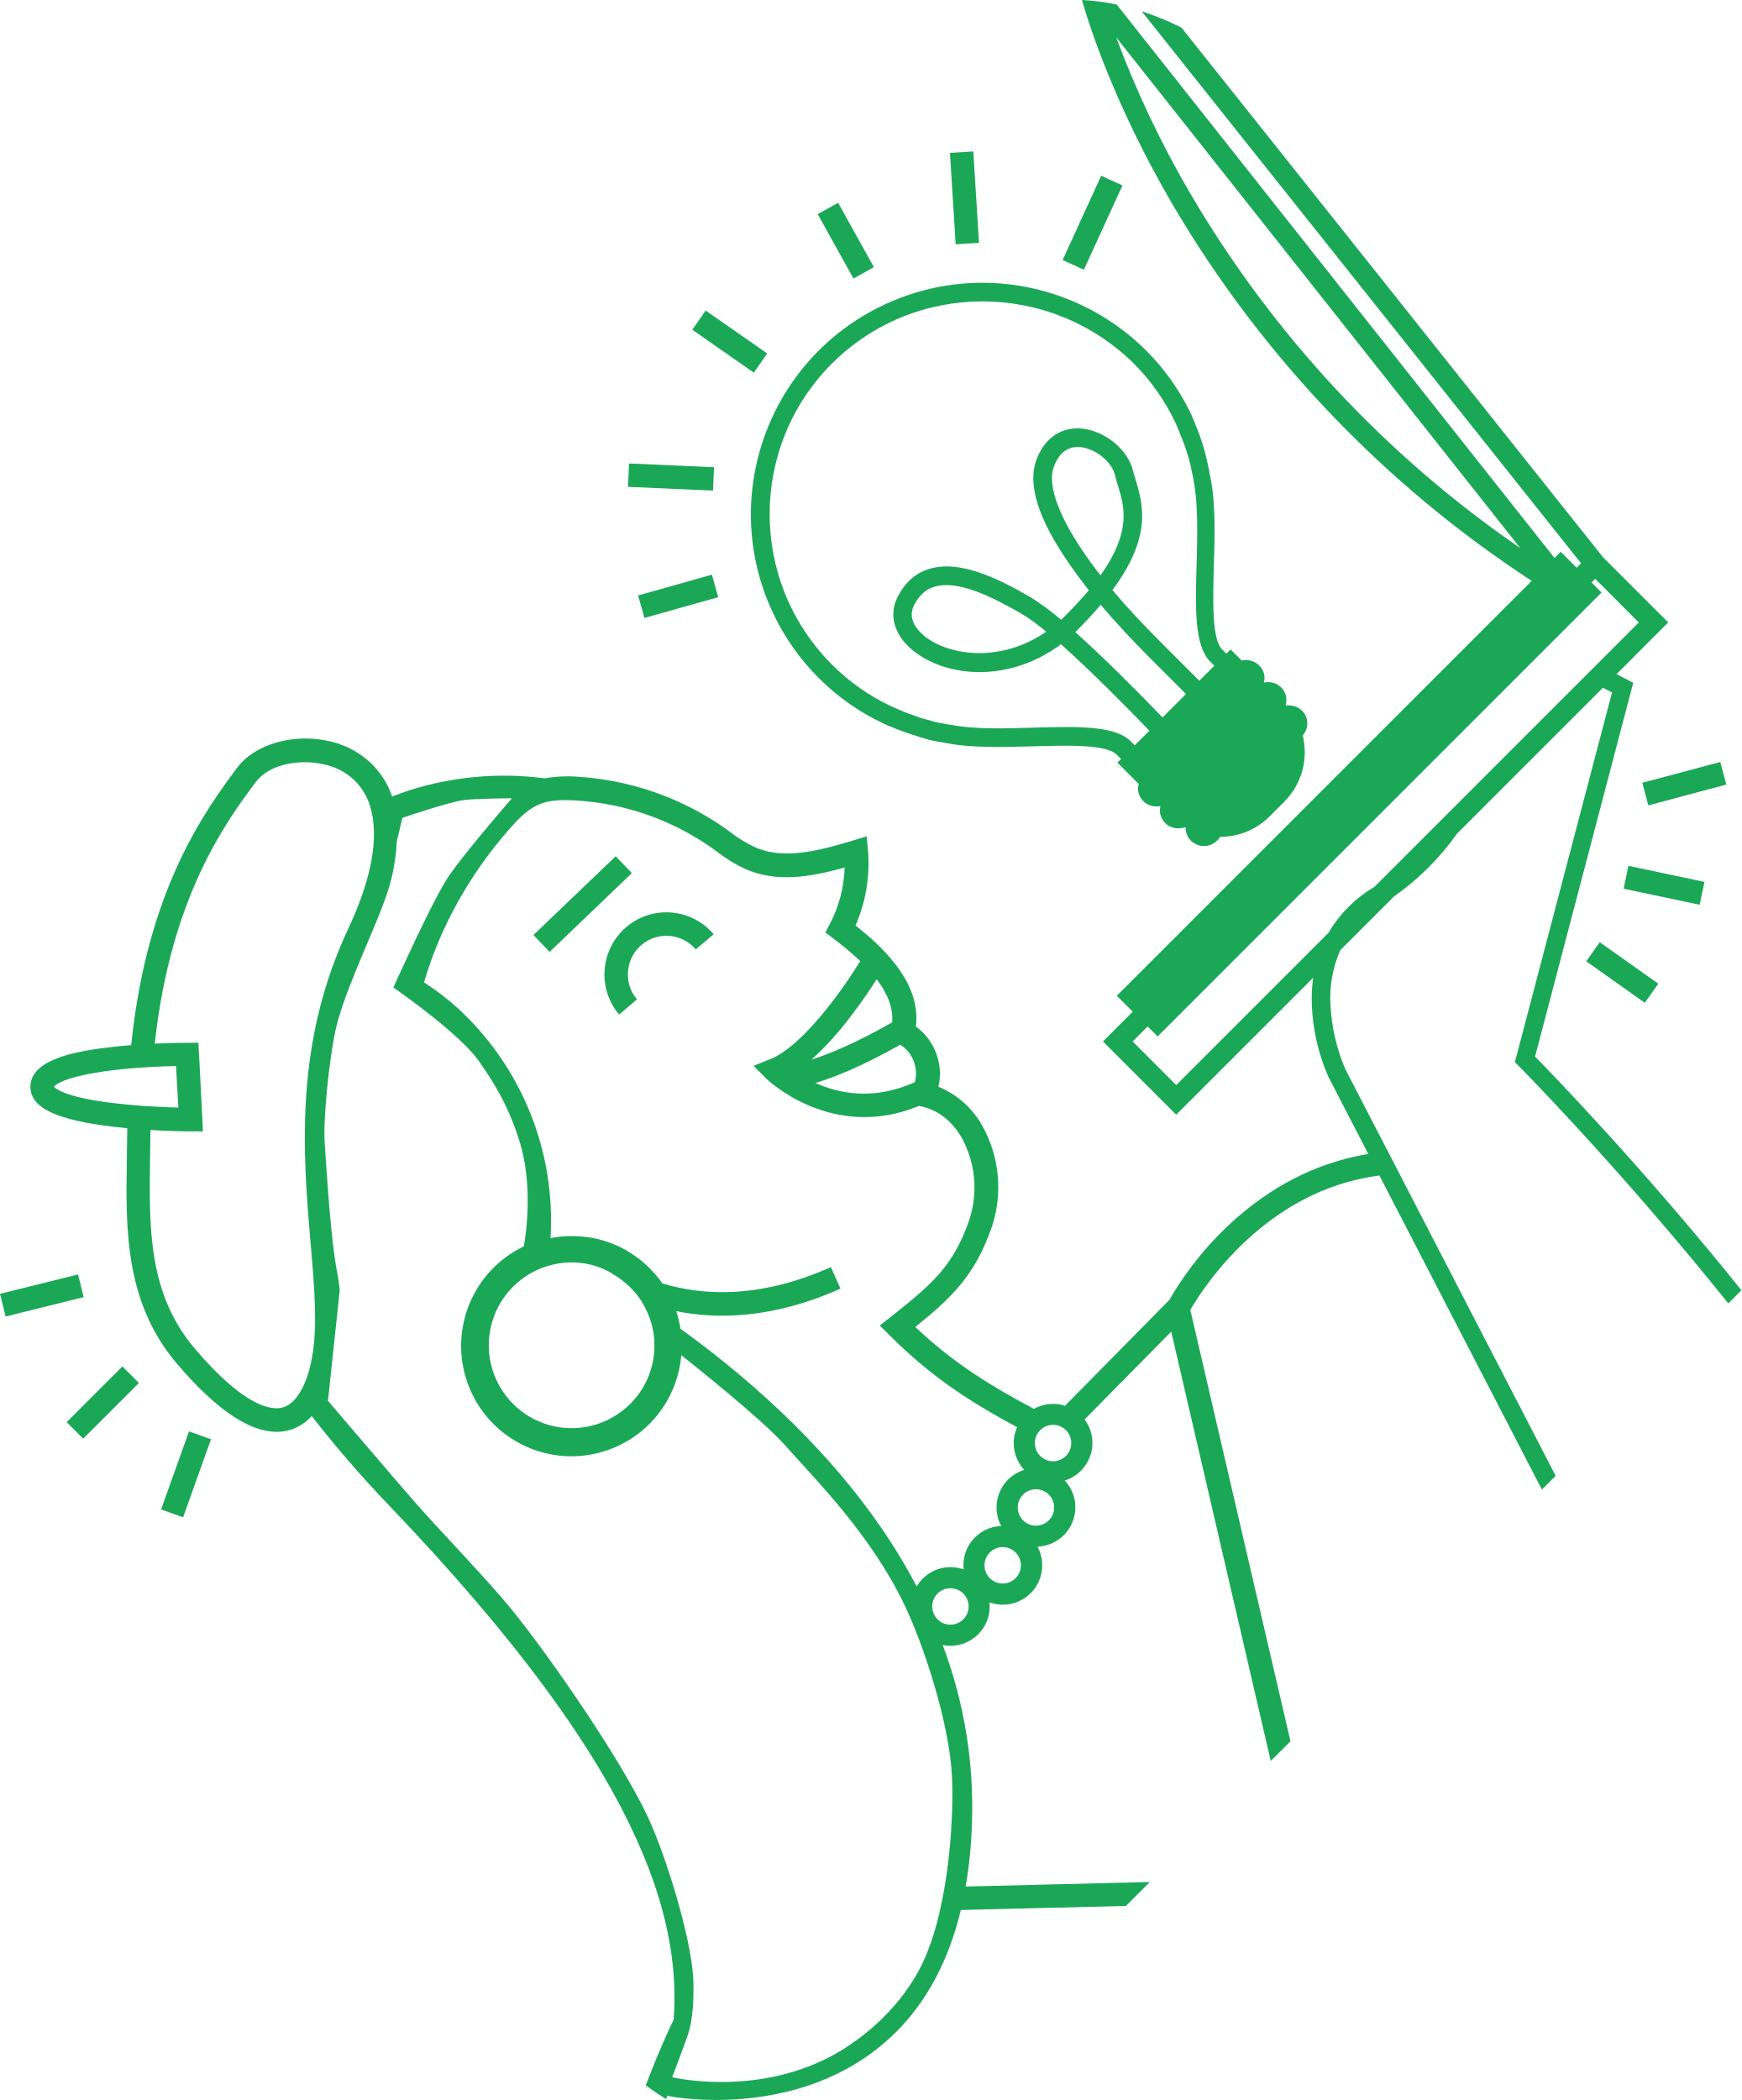
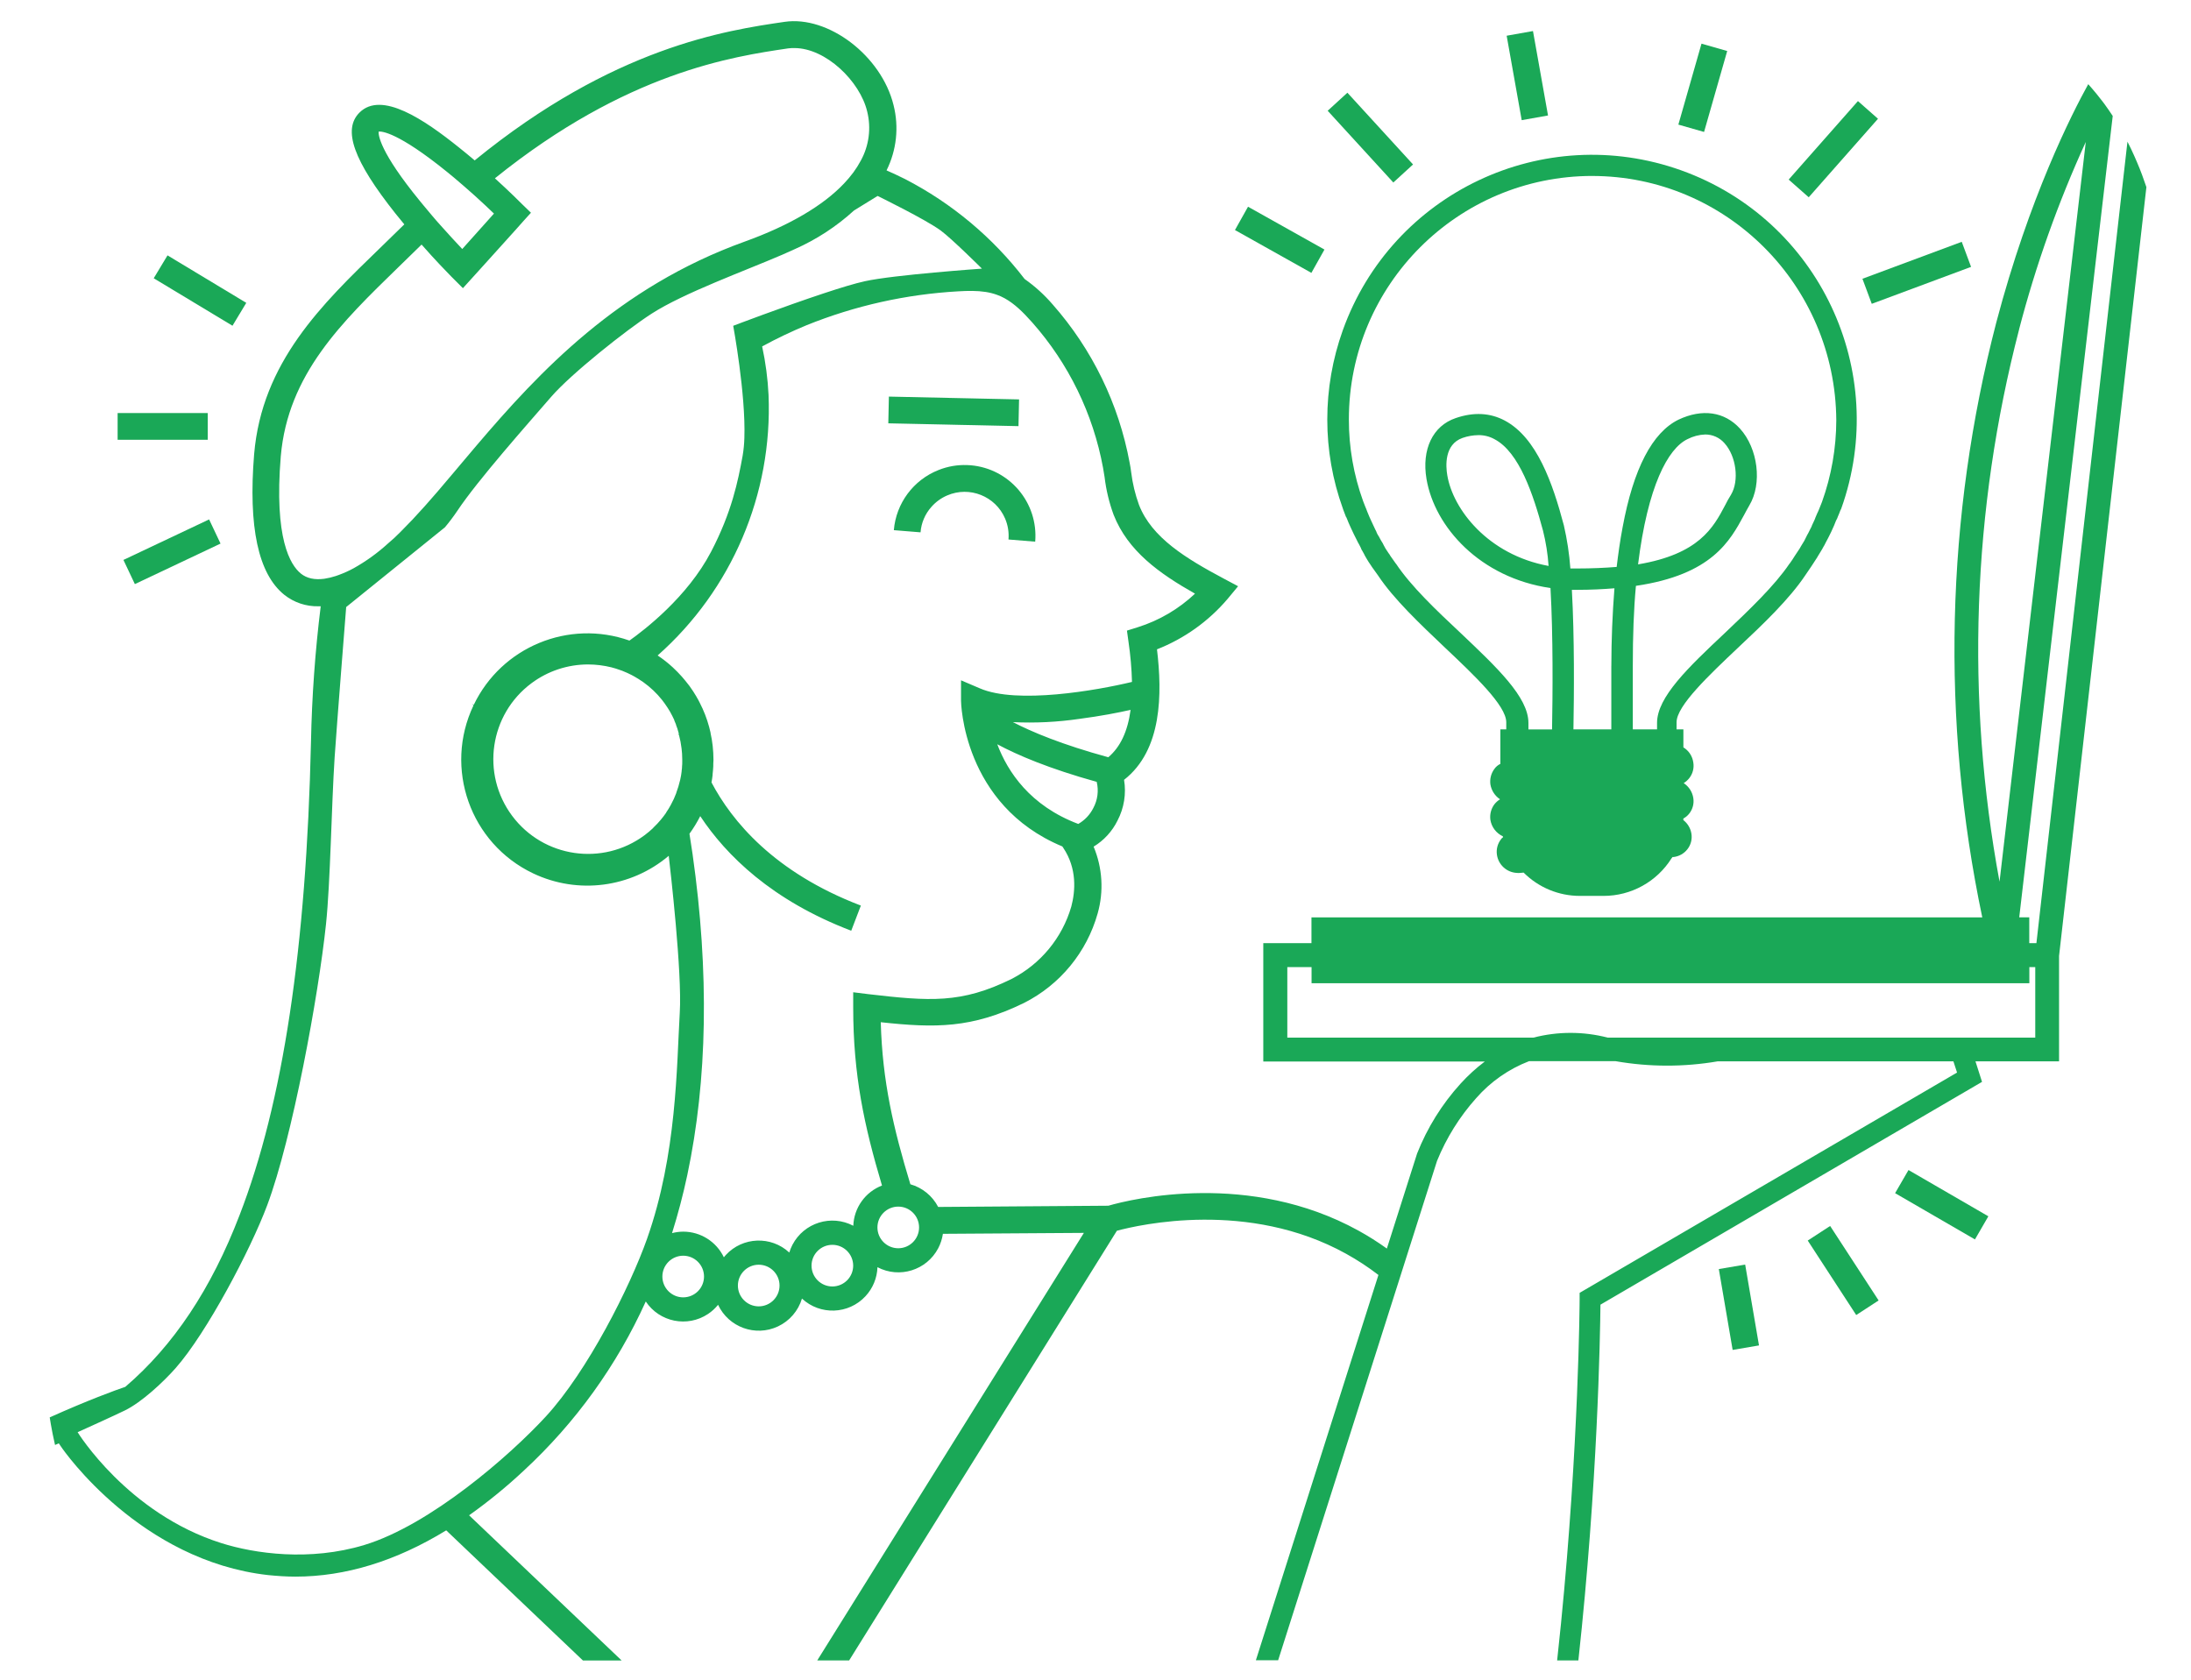
- <svg xmlns="http://www.w3.org/2000/svg" id="Ebene_2" viewBox="0 0 681.64 821.87">
-   <defs>
-     <style>.cls-1{fill:#1aa857;stroke-width:0px;}</style>
+ <svg xmlns="http://www.w3.org/2000/svg" id="Ebene_2" version="1.1" viewBox="-25 150 750 575">
+   <defs id="defs4">
+     <style id="style2">.cls-1{fill:#1aa857;stroke-width:0}</style>
  </defs>
  <g id="Ebene_1-2">
-     <path class="cls-1" d="m454.22,7.11c-.75-.3-1.5-.6-2.28-.9-1.63-.63-3.32-1.23-5.06-1.78l53.64,67.4,118.32,148.63-1.73,1.73-6.24-6.24-2.43,2.43-70.52-89.14-79.72-100.78-21.11-26.69c-1.61-.33-3.23-.64-4.87-.89l-1.15-.16c-1.1-.15-2.2-.29-3.31-.39-.77-.08-1.56-.14-2.34-.2l-1.95-.13c3.21,11.15,13.09,41.58,35.4,79.9,34.86,59.35,82.99,109.81,140.63,147.43l-162.37,162.37,6.24,6.24-11.66,11.66,28.66,28.66,53.61-53.61c-.52,3.71-.69,7.45-.51,11.19.45,9.46,2.62,18.76,6.39,27.45l15.69,30.33c-3.8.62-7.56,1.47-11.25,2.54-40.82,11.82-62.42,47.03-66.53,54.5l-40.9,41.49c-4.07-1.29-8.49-.84-12.22,1.24h0c-17.55-9.39-31.59-18.05-46.39-32.06,14.59-11.73,23.54-20.53,30.01-39.34,4.31-13.12,2.92-27.44-3.84-39.49-3.83-6.86-9.88-12.21-17.15-15.19.99-4,.8-8.21-.53-12.11-1.44-4.61-4.35-8.62-8.27-11.43,2.03-16.47-11.58-30.08-23.62-39.56,4.01-9.2,5.69-19.25,4.89-29.26l-.53-5.64-5.42,1.65c-13.84,4.21-27.23,7.52-38.28,2.63-3.45-1.61-6.7-3.61-9.7-5.94-.83-.68-1.81-1.35-2.71-1.96-16.86-11.62-36.57-18.43-57.01-19.71-4.31-.32-8.65-.11-12.91.63-17.85-2.34-36-.72-53.15,4.75-2.26.75-4.46,1.56-6.57,2.38-2.46-7.33-7.46-13.53-14.1-17.49-14.89-9.03-37.53-5.94-46.56,6.24-12.06,16.19-35.27,47.46-41.45,108.52-2.28.19-4.63.41-6.97.68-15.04,1.65-32.49,4.96-32.49,15.64,0,8.27,10.23,13.09,33.17,15.72,1.59.18,3.17.34,4.74.48-.02,3.85-.08,7.87-.15,11.63-.47,27.67-.93,56.25,19.46,80.39,16.17,19.03,29.93,27.93,41.29,26.7,4.22-.48,8.13-2.42,11.06-5.49l.55-.55c9.53,12.23,19.69,23.96,30.44,35.15,48.81,51.07,80.63,94.16,97.32,131.92,10.97,24.63,15.56,47.48,13.88,69.18-1.5,3.01-5.89,12.46-10.9,25.68,1.26.91,2.62,1.89,4.05,2.84.26.18.52.35.78.53h0c1.02.67,2.06,1.34,3.14,2.02l.5-1.31,1.4.27c1.88.38,46.86,8.35,81.15-19.03,2.48-2.03,4.81-4.06,6.99-6.24,12.14-12.14,20.59-28.11,25.31-47.71l64.6-1.59,9.37-9.37-72.08,1.78c1.36-8,2.17-16.08,2.43-24.2.93-23.97-2.96-47.88-11.42-70.32,8.32,1.67,16.42-3.72,18.09-12.05.31-1.53.38-3.1.21-4.65,8.01,2.89,16.84-1.25,19.73-9.26,1.49-4.13,1.15-8.69-.93-12.55,8.49-.31,15.12-7.44,14.81-15.93-.13-3.7-1.6-7.23-4.13-9.94,8.12-2.53,12.65-11.16,10.12-19.29-.52-1.67-1.32-3.23-2.36-4.63l33.9-34.35.11.47,38.84,167.56,7.72-7.72-39.2-168.82c4.03-6.96,24.3-39.34,61-49.89,4.26-1.23,8.61-2.14,13.01-2.71l63.6,122.93,5.39-5.39-61.16-118.25-2.27-4.39-2.26-4.36-16.72-32.32c-3.31-7.83-5.24-16.18-5.72-24.67-.5-7.45.82-14.91,3.84-21.74l20.98-20.98c9.58-6.74,17.94-15.07,24.71-24.63l57.08-57.08,3.59,1.83-38.03,144.68,1.43,1.43c.91.91,35,35.39,74.14,83.17,2.64,3.21,5.29,6.49,7.96,9.82l5.14-5.14c-38.01-47.34-73.26-83.79-80.77-91.46l38.43-146.29-6.55-3.38,20.23-20.23-25.51-25.51L462.46,10.84c-2.59-1.29-5.35-2.58-8.24-3.73Zm-96.36,408.91c.81,2.43.88,5.04.21,7.51-16.06,7.26-29.67,4.48-38.89.32,7.45-2.24,18.34-6.59,33.17-14.97,2.65,1.62,4.61,4.16,5.51,7.14Zm-8.66-15.9c-14.28,8.15-24.66,12.39-31.59,14.58,5.66-5.14,10.8-10.82,15.36-16.95,4.35-5.66,7.93-10.94,10.15-14.5,4.54,5.94,6.52,11.5,6.08,16.88h0Zm-328.06,25.15c.68-.83,4.81-4.51,26.17-6.77,1.09-.11,2.18-.23,3.26-.32,1.55-.14,3.06-.25,4.55-.35,1.49-.11,3.14-.21,4.62-.29,3.6-.19,6.79-.28,9.16-.32l.9,16.25c-2.76-.08-6.55-.22-10.81-.47-1.45-.05-3.01-.18-4.58-.31s-2.99-.25-4.51-.4l-1.77-.17c-22.04-2.18-26.32-6.02-27-6.84Zm88.07,125.83c-4.51.45-14.82-1.88-33.17-23.54-18.13-21.59-17.67-47.16-17.3-74.31.07-3.65.12-7.31.14-11.01,7.06.46,12.67.52,14.81.55h.93s1.01,0,1.01,0h3.81l-.56-11.26-.81-15.73-.25-4.26-.17-3.48-4.29.07c-.36,0-5.58-.03-12.77.32,6.2-57.63,28.12-87.06,39.55-102.45.44-.56.91-1.09,1.43-1.58,7.6-7.6,23.92-7.82,32.94-2.26,5.03,3.02,8.74,7.83,10.37,13.47.46,1.51.81,3.06,1.05,4.63.24,1.63.38,3.28.42,4.93.29,10.39-3.03,23.34-9.99,38.15-19.58,41.63-18.18,81.24-15.55,114.13.24,3.01.5,5.96.74,8.84l.16,1.83c.3,3.43.59,6.8.83,10.08.33,4.44.59,8.73.71,12.83.04,2.04.06,4.02.08,5.93.02,1.92-.06,3.85-.23,5.79-.22,4.82-1,9.6-2.31,14.24-.53,1.81-1.2,3.58-2,5.29l-.44.92c-.61,1.21-1.32,2.37-2.13,3.47-1.99,2.59-4.26,4.13-6.98,4.42Zm244.88,77.17c7.58,15.88,17.67,46.53,18.54,67.55.76,18.13-1.71,54.28-12.84,75.07-9.19,17.18-24.41,28.61-35.06,34.14-29.86,15.54-61.63,7.94-61.63,7.94,0,0,5.04-13.34,6.17-16.7,2.08-6.01,2.44-16.16,2.04-22.51-.99-16.03-10.5-46.78-17.26-61.62-10.15-22.31-38.38-63.22-53.8-82.26-9-11.12-27.53-30.2-38.31-42.49-7.15-8.18-33.57-39.16-33.57-39.16l4.6-43.21c-.21-2.35-.54-4.69-.99-7.01-2.47-12.24-3.99-37.91-4.88-50.35-.74-10.34,1.99-34.29,4.2-44.43,2.78-12.79,12.14-32.73,17.34-45.83.63-1.59,1.21-3.09,1.7-4.45,2.91-7.56,4.59-15.53,4.96-23.62l2.19-9.24s17.36-5.97,23.72-6.92c4.54-.69,19.13-.74,19.13-.74,0,0-19.88,22.89-25.28,31.37-1.85,2.87-4.35,7.57-6.99,12.82-6.63,13.18-14.1,29.85-14.1,29.85,0,0,19.62,13.48,29.88,24.48,1.4,1.48,2.69,3.05,3.87,4.71,5.01,7.27,10.98,16.19,15.59,30.87,5.25,16.71,2.78,35.18,1.74,41.25-19.89,9.5-29.43,32.46-22.12,53.26l-.51.08c.17.12.38.15.57.09,7.97,22.46,32.63,34.21,55.09,26.24,15.99-5.67,27.17-20.18,28.58-37.08,3.68,2.91,31.57,25.04,40.64,35.3,12.15,13.67,33.57,34.94,46.79,62.61Zm-114.22-129.64h0c1.37.79,2.67,1.67,3.91,2.65h0c.47.37.94.76,1.4,1.16l.05.05c.44.44.93.84,1.38,1.29h0l.63.63c.34.34.68.68.96,1.06l.07.07c.32.32.6.66.86,1.04l.17.17c.25.32.5.65.74.98l.22.31c.21.3.43.61.6.9.11.11.17.28.26.41.79,1.26,1.49,2.57,2.1,3.92l.06.06c.27.59.51,1.19.74,1.79l.14.36c.24.65.45,1.29.64,1.95.02.04.03.07.04.11.14.47.26.94.38,1.41l.03.14c.11.47.22.94.3,1.41l.05.05c.09.5.17.99.24,1.49h0c.08.51.13,1.02.17,1.53h0c.05.59.09,1.2.11,1.81v.25c.02.59.02,1.16,0,1.73l.04.04c-.04,1.27-.15,2.54-.33,3.81h0c-2.6,17.72-19.07,29.98-36.79,27.38-17.72-2.6-29.98-19.07-27.38-36.79,1.01-6.9,4.22-13.3,9.16-18.23,1.91-1.9,4.04-3.56,6.35-4.95h0c.44-.27.89-.51,1.34-.75.66-.35,1.33-.68,2.02-.99l.14-.06c.56-.25,1.13-.48,1.7-.69h0c.5-.19,1.02-.37,1.53-.53l.17-.05c.62-.2,1.23-.36,1.87-.51l.53-.14c.68-.15,1.35-.3,2.03-.41h0c1.45-.24,2.92-.38,4.39-.42h0c1.47-.04,2.95.02,4.41.19h0c.53.07,1.07.14,1.59.23h0c.5.08,1.02.17,1.52.29l.11.02c.5.11.99.23,1.48.35l.12.03c.48.14.97.28,1.44.44l.13.04c.49.16.96.33,1.44.5l.08.08c.48.18.96.38,1.43.59l.07.07c.48.21.96.44,1.44.68l.04.04c.49.25.99.52,1.46.8l-.16.16.43.1Zm137.17,135.12c-2.78,2.78-7.3,2.78-10.08,0-2.78-2.78-2.78-7.3,0-10.08s7.3-2.78,10.08,0c2.78,2.78,2.78,7.3,0,10.08h0Zm20.46-16.1c-2.78,2.78-7.3,2.78-10.08,0-2.78-2.78-2.78-7.3,0-10.08,2.78-2.78,7.3-2.78,10.08,0,2.78,2.78,2.78,7.3,0,10.08h0Zm13.01-22.64c-2.78,2.78-7.3,2.78-10.08,0-2.78-2.78-2.78-7.3,0-10.08,2.78-2.78,7.3-2.78,10.08,0,2.78,2.78,2.78,7.3,0,10.08h0Zm-9.63-19.76c-8.13,2.53-12.66,11.17-10.13,19.3.29.92.66,1.82,1.12,2.67-8.48.32-15.1,7.46-14.77,15.94.01.35.04.7.08,1.05-5.59-1.98-11.83-.57-16.03,3.62-.91.92-1.7,1.95-2.36,3.07-3.09-5.93-6.56-11.88-10.35-17.73-18.13-27.9-43.77-54.45-76.41-78.97-1.89-1.42-3.79-2.81-5.69-4.18h0c-.37-2.33-.93-4.64-1.66-6.88h0c15.75,3.2,37.7,3.1,64.29-8.81l-3.76-8.42c-29.09,13.03-51.82,10.73-65.96,6.35h0c-.48-.71-.99-1.39-1.52-2.06l-.2-.2c-.56-.69-1.12-1.38-1.73-2.05h0c-.48-.48-.96-.96-1.41-1.5l-.17-.17c-1.11-1.11-2.29-2.16-3.51-3.14h0c-.59-.47-1.2-.93-1.81-1.37h0c-.59-.43-1.2-.84-1.8-1.21l-.11-.11c-.58-.37-1.17-.72-1.75-1.06-.06-.06-.16-.08-.23-.12-.56-.32-1.14-.63-1.72-.93l-.29-.14c-.56-.29-1.12-.55-1.69-.8-.12-.04-.23-.09-.34-.14-.56-.24-1.11-.47-1.68-.68-.08-.08-.26-.09-.38-.14-.55-.2-1.11-.4-1.66-.58-.14-.05-.28-.08-.42-.14-.55-.17-1.14-.37-1.65-.48l-.44-.13c-.55-.14-1.11-.26-1.65-.39l-.46-.1c-.56-.11-1.12-.22-1.68-.31l-.46-.08c-.56-.08-1.12-.16-1.71-.2l-.44-.05c-.58-.07-1.17-.11-1.74-.15-.14,0-.27-.02-.4-.02-.62-.04-1.23-.06-1.85-.06h-.29c-.7-.02-1.39,0-2.08.03h0c-2.18.09-4.36.35-6.5.78h0c2.06-33.88-11.23-66.89-36.2-89.89-4.15-3.77-8.6-7.18-13.31-10.21,1.59-5.4,3.47-10.71,5.63-15.91,6.98-16.42,16.61-31.59,28.5-44.89,1.14-1.29,2.23-2.46,3.32-3.52,1.1-1.09,2.27-2.09,3.52-3.01,1.04-.76,2.15-1.42,3.31-1.97,3.56-1.72,7.68-2.08,11.64-2.02,1.23.02,2.45.08,3.63.14,18.77,1.14,36.87,7.38,52.35,18.05.9.6,1.73,1.28,2.63,1.88,3.48,2.74,7.26,5.06,11.28,6.92,12.26,5.34,25.27,3.16,38.81-.6-.22,7.66-2.18,15.17-5.72,21.96l-1.81,3.46,3.08,2.33c3.7,2.74,7.22,5.71,10.56,8.87-6.46,10.57-22.39,33.27-35.23,38.36l-6.54,2.63,4.96,4.96c.22.22,25.57,24.86,59.78,10.73l.54.11c8.42,1.65,13.46,7.6,16.17,12.26,5.38,9.78,6.5,21.34,3.08,31.96-6.17,18.2-14.44,25.27-31.06,38.43l-4.06,3.16,3.69,3.69c16.37,16.37,31.33,25.99,50.06,36.12h0c-2.49,5.63-1.39,12.2,2.81,16.7h0Zm16.33-5.44c-2.78,2.78-7.3,2.78-10.08,0-2.78-2.78-2.78-7.3,0-10.08,2.78-2.78,7.3-2.78,10.08,0,2.78,2.78,2.78,7.3,0,10.08h0s0,0,0,0Zm48.89-493.69c-11.51-19.63-21.3-40.22-29.24-61.54l158.18,199.93c-52.59-36.14-96.61-83.38-128.93-138.4Zm175.32,167.5l-103.49,103.49c-7.41,4.36-13.59,10.54-17.95,17.95l-59.59,59.59-17.07-17.07,5.87-5.87,3.91,3.91,173.74-173.74-3.91-3.91,1.43-1.43,17.07,17.07Z" />
-     <path class="cls-1" d="m245.11,362.84l-.88.79c-1.17,1.1-2.24,2.32-3.17,3.63-.99,1.4-1.83,2.9-2.5,4.48-3.65,8.47-2.2,18.28,3.76,25.32l6.99-5.94c-2.11-2.46-3.35-5.55-3.53-8.78-.15-2.25.21-4.51,1.05-6.61,3.08-7.73,11.85-11.5,19.58-8.42,2.29.91,4.33,2.38,5.92,4.26l6.99-5.94c-8.64-10.21-23.92-11.49-34.13-2.86-.03.03-.06.05-.09.08Z" />
-     <polygon class="cls-1" points="233 355.42 236.41 352.14 247.31 341.71 240.98 335.1 231.19 344.48 227.77 347.75 224.41 350.97 208.79 365.93 215.12 372.54 229.63 358.64 233 355.42" />
-     <path class="cls-1" d="m346.35,283.42c.75.3,1.43.68,2.18.98h.15c.23.08.53.23.75.3.6.3,1.28.53,2.03.83l1.2.45c.68.23,1.2.45,1.88.68l1.81.6,1.35.45c.45.15.98.23,1.5.45l.45.15c.35.19.73.32,1.13.38.38.08.68.23,1.05.3l.68.23c.45.15.98.23,1.43.38.75.15,1.43.38,2.11.45l.38.08c.23.08.53.08.75.15,1.05.15,2.18.38,3.23.53,9.63,1.96,22.04,1.58,33.92,1.28,13.46-.38,28.66-.83,32.72,3.23l1.73,1.73-1.43,1.43,8.35,8.35c-.3.84-.38,1.75-.23,2.63.27,1.88,1.27,3.59,2.78,4.74,1.72,1.23,3.87,1.69,5.94,1.28-.2.84-.25,1.7-.15,2.56.27,1.88,1.27,3.59,2.78,4.74,2.03,1.47,4.65,1.83,6.99.98.08.08.23.08.3.15-.08.35-.08.71,0,1.05.24,1.85,1.22,3.53,2.71,4.66,2.77,2.11,6.66,1.95,9.25-.38.31-.24.59-.52.83-.83l.75-.9c7.22,0,14.15-2.86,19.25-7.97l5.72-5.72c6.7-6.68,9.49-16.35,7.37-25.57,0-.18-.02-.36-.08-.53l.23-.23c1.19-1.48,1.73-3.38,1.5-5.26-.22-1.9-1.23-3.62-2.78-4.74-1.52-1.11-3.4-1.59-5.26-1.35l-.38-.38c.26-.85.34-1.75.23-2.63-.22-1.9-1.23-3.62-2.78-4.74-1.71-1.25-3.87-1.72-5.94-1.28.2-.84.25-1.7.15-2.56-.22-1.9-1.23-3.62-2.78-4.74-1.73-1.33-3.97-1.8-6.09-1.28l-4.36-4.36-1.65,1.65-1.73-1.73c-3.99-3.99-3.53-19.33-3.16-32.79.38-11.96.68-24.29-1.28-34.07-.15-1.05-.45-2.11-.6-3.16l-.23-1.13c-.15-.75-.3-1.35-.45-2.11-.05-.33-.12-.66-.23-.98l-.53-2.18c-.08-.53-.3-1.05-.45-1.65l-.15-.6c-.15-.3-.15-.6-.3-.9-.15-.6-.38-1.13-.53-1.73l-.45-1.35c-.23-.68-.45-1.35-.68-1.88-.13-.41-.28-.81-.45-1.2l-.68-1.58-.15-.45c-.08-.34-.21-.67-.38-.98-.3-.75-.6-1.5-.9-2.11,0-.15-.15-.3-.15-.45l-.08-.23c-21.4-45.24-75.41-64.57-120.65-43.17-45.24,21.4-64.57,75.41-43.17,120.65,4.45,9.41,10.48,17.97,17.84,25.33,7.33,7.34,15.88,13.34,25.27,17.75.23.08.38.23.6.3Zm102.51-27.15l15.34,15.34-9.17,9.17c-8.12-8.42-21.92-22.46-34.15-33.39l1.28-1.28c3.31-3.31,6.09-6.39,8.65-9.4,6.92,8.12,13.69,15.19,18.05,19.55h0Zm-123.27-113.95c32.49-32.49,85.29-32.49,118.23,0,6.73,6.75,12.25,14.62,16.32,23.24l.23.53c.3.75.6,1.35.9,2.11.08.23.23.53.3.75l.15.45c.15.45.38.98.6,1.5.18.34.33.69.45,1.05.23.53.38,1.13.6,1.65.2.38.35.79.45,1.2.23.53.3,1.05.53,1.58.06.28.13.56.23.83l.23.68.45,1.35.53,2.18c.08.23.15.6.23.83.15.6.23,1.28.38,1.88l.23,1.13c.23.98.45,1.96.6,3.01v.15c1.73,8.95,1.43,20.83,1.13,32.42-.53,17.07-.9,31.89,5.34,38.13l1.58,1.58-5.87,5.87-15.34-15.34c-7.3-7.3-13.46-13.91-18.65-20.16,15.72-21.13,11.88-33.69,9.03-43.32-.38-1.28-.75-2.41-1.05-3.61-2.11-8.42-11.66-15.87-20.83-16.32-7.9-.38-14.06,4.29-17.07,12.71-3.23,9.4.9,22.71,12.56,39.64,2.56,3.76,5.34,7.45,8.12,10.98-2.63,3.08-5.64,6.39-9.18,9.93l-1.65,1.65c-3.78-3.26-7.8-6.23-12.03-8.87-12.94-7.52-27.75-14.67-39.64-11.06-5.42,1.65-9.63,5.42-12.49,11.28-3.69,7.45-.68,15.87,7.67,21.81,13.54,9.63,36.85,10.98,56.41-3.61,12.14,10.83,26.37,25.3,34.6,33.84l-5.72,5.72-1.58-1.58c-6.24-6.24-20.98-5.79-38.13-5.34-11.51.38-23.39.68-32.42-1.13h-.15c-1.05-.15-2.03-.38-3.08-.53-.23-.08-.38-.08-.6-.15l-.53-.08c-.6-.15-1.28-.23-1.88-.38s-.83-.23-1.28-.38l-.68-.23c-.33-.06-.66-.13-.98-.23-.38-.08-.68-.23-1.05-.3l-.45-.15c-.49-.08-.97-.21-1.43-.38-.38-.2-.79-.35-1.2-.45l-1.65-.6c-.53-.23-1.13-.38-1.65-.6l-1.2-.45c-.6-.3-1.2-.45-1.81-.75l-.83-.38c-.68-.23-1.35-.6-2.11-.9-.23-.08-.3-.15-.53-.23-8.67-4.06-16.56-9.61-23.32-16.4-32.49-32.54-32.49-85.24,0-117.78Zm105.15,82.88c-16.55-21.21-20.83-35.27-18.35-42.27.64-2.02,1.72-3.87,3.16-5.42,1.78-1.8,4.25-2.73,6.77-2.56,6.02.3,12.71,5.49,14.06,10.91.31,1.35.68,2.68,1.13,3.99,2.56,8.27,5.49,18.13-6.77,35.35Zm-21.28,22.04c-17.45,12.03-36.93,9.4-46.48,2.56-2.56-1.81-8.2-6.69-5.34-12.71.8-1.66,1.87-3.19,3.16-4.51,1.34-1.39,3.03-2.4,4.89-2.93,9.18-2.86,22.86,4.06,33.85,10.38,3.52,2.11,6.84,4.52,9.93,7.22h0Z" />
-     <rect class="cls-1" x="250.44" y="228.8" width="29.99" height="9.15" transform="translate(-53.33 80.7) rotate(-15.73)" />
-     <rect class="cls-1" x="258.07" y="170.05" width="9.15" height="33.29" transform="translate(64.49 440.81) rotate(-87.46)" />
-     <rect class="cls-1" x="281.06" y="119.02" width="9.15" height="29.36" transform="translate(12.55 291.46) rotate(-55.1)" />
-     <rect class="cls-1" x="326.48" y="79.77" width="9.15" height="28.82" transform="translate(-4.09 172.6) rotate(-29.05)" />
-     <rect class="cls-1" x="372.93" y="59.52" width="9.15" height="35.84" transform="translate(-4.1 23.72) rotate(-3.58)" />
-     <rect class="cls-1" x="409.49" y="82.6" width="36.27" height="9.15" transform="translate(170.41 439.74) rotate(-65.41)" />
-     <rect class="cls-1" x=".64" y="502.43" width="31.48" height="9.15" transform="translate(-121.49 18.83) rotate(-13.92)" />
-     <rect class="cls-1" x="24.81" y="544.34" width="30.85" height="9.15" transform="translate(-376.36 189.23) rotate(-45)" />
-     <rect class="cls-1" x="56.6" y="572.44" width="32.44" height="9.15" transform="translate(-494.99 451.16) rotate(-70.31)" />
-     <rect class="cls-1" x="630.4" y="366.57" width="9.15" height="28.08" transform="translate(-42.59 678.9) rotate(-54.7)" />
-     <rect class="cls-1" x="646.74" y="331.27" width="9.15" height="30.42" transform="translate(177.58 912.02) rotate(-78.06)" />
-     <rect class="cls-1" x="643.45" y="302.13" width="31.59" height="9.15" transform="translate(-56.72 179.95) rotate(-14.91)" />
+     <path id="path6" d="M706.542 205.586c-.318-.743-.636-1.485-.976-2.249a85.664 85.664 0 0 0-2.319-4.836l-9.73 85.588-21.432 188.762h-2.447v-8.825h-3.436l13.166-112.896 14.892-127.633 3.945-33.8a97.168 97.168 0 0 0-2.814-4.073l-.7-.926a72.86 72.86 0 0 0-2.065-2.616c-.488-.602-1.004-1.203-1.513-1.797l-1.287-1.47c-5.614 10.154-20.145 38.657-31.466 81.53a445.438 445.438 0 0 0-4.808 203.688H423.926v8.825h-16.49v40.531h75.816a59.827 59.827 0 0 0-8.273 7.552 78.33 78.33 0 0 0-14.892 23.929l-10.352 32.54a95.813 95.813 0 0 0-9.75-6.158c-37.223-20.506-77.394-10.882-85.582-8.507l-58.259.418a15.482 15.482 0 0 0-9.517-7.764c-5.77-19.05-9.574-35.101-10.133-55.473 18.611 2.022 31.162 2.128 49.038-6.597a49.267 49.267 0 0 0 25.208-30.64 34.712 34.712 0 0 0-1.386-22.867 21.527 21.527 0 0 0 8.188-8.938 22.225 22.225 0 0 0 2.235-13.93c13.081-10.21 13.081-29.458 11.271-44.675a61.056 61.056 0 0 0 24.148-17.232l3.613-4.363-4.999-2.666c-12.763-6.81-24.572-13.937-28.928-25.208a50.953 50.953 0 0 1-2.658-11.06c-.107-1.067-.326-2.234-.53-3.301a112.895 112.895 0 0 0-26.376-54.25 52.676 52.676 0 0 0-9.574-8.683 122.517 122.517 0 0 0-40.942-34.224 139.229 139.229 0 0 0-6.328-2.963 32.34 32.34 0 0 0 2.397-22.337c-4.144-16.914-22.338-30.738-37.335-28.51-19.976 2.92-58.5 8.619-106.045 47.425a221.5 221.5 0 0 0-5.41-4.448c-11.801-9.468-26.48-19.466-34.033-11.915-5.847 5.848-2.022 16.49 12.34 34.57a200.217 200.217 0 0 0 3.012 3.692 881.585 881.585 0 0 1-8.33 8.118c-19.898 19.233-40.432 39.117-43.084 70.604-2.022 24.89 1.414 40.913 10.317 48.076a18.107 18.107 0 0 0 11.702 3.939h.778a449.878 449.878 0 0 0-3.33 46.38c-1.598 70.625-9.568 123.594-24.466 162.096-9.66 25.173-22.571 44.576-39.103 58.733-3.19 1.067-12.976 4.645-25.866 10.45.247 1.535.516 3.19.855 4.873.057.31.12.615.177.926.248 1.195.51 2.404.792 3.649l1.28-.573.799 1.18c1.06 1.599 27.23 39.04 70.838 43.926 3.189.318 6.272.53 9.355.53 17.169 0 34.436-5.317 51.633-15.839l46.803 44.555h13.252l-52.227-49.71a178.413 178.413 0 0 0 18.83-15.393 179.606 179.606 0 0 0 41.648-57.8c4.703 7.065 14.242 8.981 21.313 4.272a15.123 15.123 0 0 0 3.436-3.14c3.62 7.708 12.792 11.024 20.5 7.404a15.416 15.416 0 0 0 8.216-9.532c6.222 5.784 15.952 5.43 21.736-.792a15.363 15.363 0 0 0 4.109-9.95c7.53 3.954 16.836 1.054 20.796-6.483a15.474 15.474 0 0 0 1.605-4.943l48.26-.318-.255.41-91.019 145.947h10.918l91.655-147.093c7.771-2.071 45-10.634 78.411 7.856a87.38 87.38 0 0 1 11.116 7.284l-41.953 131.896h7.623l40.369-126.862 1.499-4.71 1.485-4.68 11.03-34.677a74.11 74.11 0 0 1 13.4-21.489 46.123 46.123 0 0 1 18.088-12.657h29.67a102.666 102.666 0 0 0 34.889.057h80.723l1.245 3.832-129.196 75.413v2.023c0 1.286-.275 49.773-6.385 111.234-.403 4.137-.848 8.33-1.315 12.573h7.269c6.597-60.352 7.446-111.051 7.559-121.785l130.617-76.269-2.242-7.021h28.61v-36.077l29.896-263.2c-.92-2.743-1.959-5.606-3.189-8.463m-357.28 221.006a12.986 12.986 0 0 1-5.162 5.459c-16.49-6.223-24.147-17.812-27.725-27.273 6.852 3.684 17.628 8.308 34.04 12.87.728 3.018.318 6.2-1.153 8.944m5.12-17.367c-15.86-4.334-26.199-8.676-32.647-12.027 7.636.367 15.287-.015 22.846-1.125 7.078-.926 13.343-2.128 17.43-3.076-.99 7.41-3.521 12.742-7.636 16.236zm-249.757-214.19c1.067-.105 6.59.213 23.292 13.719.848.693 1.704 1.378 2.531 2.079 1.195.997 2.34 1.986 3.465 2.97 1.131.975 2.369 2.071 3.472 3.061 2.68 2.411 4.999 4.603 6.703 6.25l-10.854 12.128a368.746 368.746 0 0 1-7.311-7.976c-.99-1.061-2.002-2.256-3.02-3.458a280.86 280.86 0 0 1-2.906-3.472l-1.131-1.372c-14.043-17.126-14.355-22.868-14.256-23.928Zm-26.7 151.25c-3.508-2.87-9.15-11.808-6.81-40.1 2.446-28.085 20.852-45.84 40.312-64.777a798.412 798.412 0 0 0 7.884-7.686c4.667 5.317 8.591 9.326 10.083 10.86l.658.658.714.714 2.694 2.695 7.566-8.358 10.55-11.696 2.836-3.189 2.34-2.581-3.083-2.984c-.254-.255-3.924-3.967-9.256-8.803 45.135-36.367 81.445-41.677 100.41-44.477a14.256 14.256 0 0 1 2.128-.107c10.748 0 22.444 11.385 24.89 21.695a23.246 23.246 0 0 1-2.192 16.857 33.021 33.021 0 0 1-2.531 4.016 40.642 40.642 0 0 1-3.19 3.783c-7.141 7.552-18.646 14.362-34.04 19.912-43.282 15.592-70.3 44.59-91.697 69.707-1.959 2.298-3.86 4.568-5.728 6.774l-1.18 1.407a718 718 0 0 1-6.541 7.715c-2.906 3.373-5.756 6.59-8.57 9.574-1.415 1.47-2.8 2.885-4.137 4.25a59.236 59.236 0 0 1-4.257 3.931 63 63 0 0 1-11.702 8.436 37.084 37.084 0 0 1-5.155 2.326l-.962.34a24.28 24.28 0 0 1-3.96.947c-3.238.425-5.932-.092-8.06-1.81zM196.512 574.01c-5.869 16.588-20.407 45.396-34.655 60.874-12.283 13.358-39.591 37.173-62.162 44.004-18.646 5.65-37.49 2.97-48.932-.65-32.102-10.127-49.193-37.965-49.193-37.965s12.996-5.87 16.171-7.446c5.72-2.78 13.153-9.702 17.36-14.475 10.635-12.035 25.654-40.503 31.367-55.776 8.598-22.953 17.565-71.842 20.124-96.21 1.5-14.226 1.888-40.82 2.956-57.133.728-10.84 3.953-51.428 3.953-51.428l33.807-27.302a69.13 69.13 0 0 0 4.256-5.657c6.909-10.401 23.985-29.627 32.152-39.053 6.789-7.835 25.654-22.84 34.387-28.447 11.01-7.078 31.728-14.56 44.668-20.145 1.57-.68 3.04-1.33 4.349-1.945a75.32 75.32 0 0 0 20.209-13.195l8.082-4.985s16.497 8.054 21.666 11.88c3.698 2.722 14.05 13.003 14.05 13.003s-30.243 2.129-40.058 4.307c-3.337.72-8.428 2.277-14.007 4.122-14.008 4.632-31.078 11.137-31.078 11.137s4.342 23.405 3.819 38.438a43.634 43.634 0 0 1-.594 6.067c-1.598 8.684-3.684 19.212-10.805 32.852-8.103 15.529-22.91 26.842-27.938 30.399-20.782-7.347-43.763 2.143-53.301 22.02l-.418-.305a.648.648 0 0 0 .34.467c-10.246 21.517-1.117 47.263 20.4 57.509a43.149 43.149 0 0 0 46.428-6.01c.545 4.66 4.618 40.029 3.776 53.697-1.074 18.258-.968 48.444-11.186 77.358zm10.904-172.435c.41 1.527.707 3.068.89 4.638.071.594.128 1.202.17 1.81v.071c0 .622.064 1.252.064 1.888v.891c0 .48 0 .962-.07 1.428v.1a7.2 7.2 0 0 1-.128 1.343v.24c-.05.403-.106.813-.17 1.216l-.063.375c-.064.36-.128.736-.213 1.06 0 .156-.077.32-.106.475a32.809 32.809 0 0 1-1.287 4.256v.085c-.226.608-.48 1.202-.742 1.79l-.156.353c-.29.63-.594 1.23-.926 1.831a.487.487 0 0 1-.05.106c-.233.432-.48.849-.728 1.266l-.077.12c-.255.41-.51.82-.785 1.21v.07c-.29.417-.58.82-.884 1.223-.304.418-.63.814-.962 1.203-.382.452-.785.912-1.202 1.357l-.177.177c-.403.431-.806.834-1.223 1.223v.057a34.98 34.98 0 0 1-2.927 2.46c-14.369 10.692-34.684 7.715-45.376-6.653-10.691-14.369-7.714-34.684 6.654-45.375a32.385 32.385 0 0 1 19.368-6.414c2.694.007 5.374.34 7.99.99.502.12.99.269 1.478.417.714.22 1.421.46 2.129.729l.141.056c.573.22 1.138.46 1.69.714.488.22.983.46 1.457.708l.155.084c.58.297 1.124.616 1.683.962l.474.276c.587.375 1.167.742 1.725 1.145a32.292 32.292 0 0 1 3.401 2.807 30.933 30.933 0 0 1 2.984 3.253c.326.424.658.856.962 1.287.297.41.601.842.87 1.28l.063.092c.276.431.538.863.8 1.294l.063.106c.24.438.488.884.707 1.33l.064.12c.233.46.445.912.664 1.371v.113c.213.467.41.948.594 1.429v.099c.191.488.368.99.538 1.499v.056c.17.524.332 1.068.466 1.599h-.226l.234.374zm1.45 192.538a7.134 7.134 0 0 1-7.128-7.128 7.134 7.134 0 0 1 7.127-7.128 7.134 7.134 0 0 1 7.128 7.128 7.134 7.134 0 0 1-7.128 7.128m25.851 3.083a7.134 7.134 0 0 1-7.128-7.128 7.134 7.134 0 0 1 7.128-7.128 7.134 7.134 0 0 1 7.128 7.128 7.134 7.134 0 0 1-7.128 7.128m25.208-6.81a7.134 7.134 0 0 1-7.127-7.127 7.134 7.134 0 0 1 7.127-7.128 7.134 7.134 0 0 1 7.128 7.128 7.134 7.134 0 0 1-7.128 7.127m7.163-20.782c-7.537-3.96-16.85-1.053-20.81 6.485-.445.855-.82 1.753-1.096 2.68-6.222-5.77-15.952-5.403-21.715.827-.24.254-.467.523-.686.799a15.42 15.42 0 0 0-13.895-8.775c-1.294.007-2.58.176-3.84.502a217.96 217.96 0 0 0 5.22-19.856c6.908-32.548 7.551-69.452 1.81-109.87-.333-2.34-.693-4.667-1.068-6.98a45.066 45.066 0 0 0 3.69-6.038c8.875 13.4 24.467 28.85 51.69 39.23l3.295-8.612c-29.783-11.356-44.23-29.055-51.13-42.15.162-.842.282-1.684.381-2.532v-.283c.092-.884.184-1.768.227-2.673 0-.679 0-1.358.063-2.058v-.24c0-1.57-.092-3.147-.261-4.702a47.79 47.79 0 0 0-.311-2.249 28.33 28.33 0 0 0-.418-2.128v-.156a54.39 54.39 0 0 0-.488-1.987c0-.085-.056-.17-.077-.247-.17-.623-.361-1.252-.559-1.874l-.106-.304c-.191-.601-.403-1.181-.63-1.761-.056-.113-.098-.226-.14-.34a34.69 34.69 0 0 0-.708-1.668c0-.113-.12-.248-.17-.368a54.6 54.6 0 0 0-.763-1.584c-.064-.134-.142-.254-.198-.396-.269-.509-.545-1.068-.828-1.506l-.219-.403c-.29-.488-.6-.969-.89-1.442l-.255-.396a49.46 49.46 0 0 0-.969-1.408l-.269-.381c-.34-.453-.679-.906-1.067-1.351l-.276-.347c-.36-.46-.75-.905-1.125-1.336-.099-.099-.176-.205-.268-.297-.41-.467-.828-.912-1.266-1.35l-.205-.206c-.48-.509-.983-.982-1.492-1.45a41.793 41.793 0 0 0-5.148-4.044 112.892 112.892 0 0 0 37.965-89.159 101.253 101.253 0 0 0-2.192-16.631 157.286 157.286 0 0 1 15.23-7.27 163.096 163.096 0 0 1 51.895-11.589 64.23 64.23 0 0 1 4.837-.141c1.549.007 3.083.127 4.617.36 1.273.199 2.525.517 3.734.948 3.733 1.301 6.901 3.96 9.659 6.803.856.883 1.676 1.789 2.468 2.665a103.27 103.27 0 0 1 24.254 49.78c.212 1.061.318 2.129.53 3.19a56.732 56.732 0 0 0 3.083 12.869c4.893 12.445 15.634 20.103 27.867 27.019a50.658 50.658 0 0 1-19.573 11.483l-3.726 1.167.53 3.825a114.716 114.716 0 0 1 1.195 13.74c-12.042 2.905-39.357 7.693-52.036 2.213l-6.484-2.765v7.014c0 .311.502 35.66 34.684 49.858l.304.46c4.787 7.12 4.143 14.892 2.764 20.103a40.531 40.531 0 0 1-20.42 24.777c-17.233 8.506-28.08 7.658-49.138 5.211l-5.105-.636v5.218c0 23.151 3.776 40.532 9.857 60.939a15.362 15.362 0 0 0-9.822 13.796zm15.394 7.7a7.134 7.134 0 0 1-7.128-7.127 7.134 7.134 0 0 1 7.128-7.128 7.134 7.134 0 0 1 7.128 7.128 7.134 7.134 0 0 1-7.128 7.128m383.662-314.52a392.502 392.502 0 0 1 22.84-64.192l-29.522 253.222a435.719 435.719 0 0 1 6.696-189.03zm5.53 242.41H525.318a50.608 50.608 0 0 0-25.385 0H415.66v-24.14h8.301v5.529h245.705v-5.53h2.023v24.141z" class="cls-1" />
+     <path id="path8" d="m307.14 309.262-1.181-.064a24.339 24.339 0 0 0-4.808.325c-1.69.29-3.345.757-4.936 1.4a24.302 24.302 0 0 0-15.245 20.563l9.143.743a14.755 14.755 0 0 1 3.712-8.705 15.1 15.1 0 0 1 5.417-3.931c7.643-3.288 16.51.247 19.799 7.891a15.047 15.047 0 0 1 1.173 7.198l9.143.743c1.11-13.33-8.79-25.039-22.111-26.156-.042 0-.078-.007-.12-.007z" class="cls-1" />
+     <path id="polygon10" d="m236.41 352.14 10.9-10.43-6.33-6.61-9.79 9.38-3.42 3.27-3.36 3.22-15.62 14.96 6.33 6.61 14.51-13.9 3.37-3.22z" class="cls-1" transform="rotate(45 340.8 410.928)" />
+     <path id="path12" d="M434.886 324.69c.318.743.53 1.493.848 2.235l.106.106c.106.22.213.538.319.743.212.636.53 1.28.848 2.022l.53 1.167c.319.643.53 1.167.849 1.81l.856 1.704.636 1.273c.212.424.53.856.742 1.379l.213.424c.113.382.29.743.53 1.068.212.325.318.643.53.954l.318.644c.213.424.53.855.743 1.28.424.636.742 1.28 1.174 1.81l.212.325c.106.22.318.432.424.637.636.848 1.273 1.81 1.91 2.658 5.423 8.196 14.467 16.702 23.08 24.89 9.786 9.25 20.852 19.68 20.852 25.421v2.447h-2.022v11.808a5.227 5.227 0 0 0-2.023 1.697 7.265 7.265 0 0 0-1.386 5.318 7.654 7.654 0 0 0 3.295 5.105 7.347 7.347 0 0 0-1.916 1.704 7.265 7.265 0 0 0-1.386 5.318 7.534 7.534 0 0 0 4.25 5.635c0 .113.106.22.106.318-.304.191-.559.446-.743.743a6.986 6.986 0 0 0-1.378 5.211 7.262 7.262 0 0 0 6.81 6.272c.388.05.784.05 1.173 0l1.167-.106a27.192 27.192 0 0 0 19.247 7.976h8.09a27.439 27.439 0 0 0 23.291-12.869c.128-.127.24-.269.319-.431h.325a7.037 7.037 0 0 0 4.78-2.659 6.817 6.817 0 0 0 1.386-5.317 7.322 7.322 0 0 0-2.765-4.674v-.538a6.328 6.328 0 0 0 2.022-1.697 6.817 6.817 0 0 0 1.386-5.317 7.447 7.447 0 0 0-3.295-5.106 7.347 7.347 0 0 0 1.917-1.704 6.817 6.817 0 0 0 1.385-5.317 7.182 7.182 0 0 0-3.4-5.212v-6.165h-2.334v-2.447c0-5.643 11.172-16.165 20.951-25.42 8.726-8.189 17.657-16.695 23.186-24.997.637-.848 1.174-1.81 1.81-2.659l.637-.961c.424-.637.742-1.167 1.174-1.81.198-.27.382-.552.53-.856l1.167-1.916c.318-.432.53-.955.848-1.485l.319-.53c.106-.319.318-.53.424-.849.318-.53.53-1.068.848-1.598l.637-1.273c.318-.643.636-1.273.848-1.81.198-.382.375-.77.53-1.167l.637-1.598.212-.424c.184-.297.325-.622.424-.962.319-.742.637-1.485.856-2.128.106-.106.106-.318.212-.424l.106-.22c16.858-47.121-7.665-98.98-54.786-115.838-47.122-16.857-98.981 7.665-115.839 54.787a90.554 90.554 0 0 0-5.296 30.526 89.424 89.424 0 0 0 5.318 30.42c.106.218.106.43.212.636zm91.683 53.288v21.694h-12.968c.212-11.695.382-31.381-.537-47.758h1.81c4.68 0 8.824-.212 12.763-.53a346.853 346.853 0 0 0-1.06 26.587zm-6.59-167.74c45.948 0 83.283 37.336 83.601 83.602a83.281 83.281 0 0 1-4.893 27.973l-.212.537c-.318.743-.53 1.38-.856 2.129-.106.219-.212.537-.318.742l-.212.424c-.212.425-.424.962-.636 1.485a6.914 6.914 0 0 1-.425 1.061c-.212.537-.53 1.068-.742 1.591-.127.41-.311.806-.53 1.167-.213.537-.53.954-.743 1.492-.155.24-.304.488-.424.75l-.318.643-.637 1.273-1.166 1.916c-.107.219-.319.53-.425.75-.318.53-.742 1.067-1.06 1.597l-.637.962c-.53.856-1.068 1.704-1.704 2.553l-.106.106c-5.105 7.552-13.718 15.74-22.125 23.723-12.445 11.696-23.186 21.913-23.186 30.738v2.235h-8.302v-21.694c0-10.324.318-19.354 1.068-27.443 26.057-3.826 32.223-15.422 37.017-24.247.636-1.174 1.174-2.234 1.81-3.295 4.462-7.446 2.977-19.467-3.189-26.27-5.317-5.854-12.975-6.908-21.058-3.082-8.93 4.363-15.422 16.695-19.148 36.91-.849 4.47-1.492 9.045-2.022 13.507-4.038.318-8.507.53-13.513.53h-2.334a97.348 97.348 0 0 0-2.234-14.779c-3.833-14.467-9.249-29.995-20.21-35.85-4.998-2.666-10.641-2.977-16.807-.855-7.877 2.658-11.703 10.74-9.999 20.845 2.765 16.384 18.293 33.82 42.441 37.335.926 16.243.757 36.536.537 48.395h-8.089v-2.235c0-8.825-10.74-18.93-23.186-30.738-8.407-7.87-17.02-16.058-22.125-23.723l-.106-.106c-.637-.849-1.167-1.704-1.804-2.553-.106-.22-.212-.325-.318-.53l-.318-.432c-.318-.53-.742-1.067-1.06-1.598-.319-.53-.425-.75-.637-1.173l-.318-.644a8.203 8.203 0 0 1-.53-.855c-.213-.326-.319-.644-.53-.955l-.213-.424a7.725 7.725 0 0 1-.742-1.28 5.275 5.275 0 0 0-.53-1.167l-.743-1.59c-.212-.538-.53-1.069-.743-1.592l-.53-1.167c-.212-.636-.53-1.166-.75-1.81l-.318-.855c-.318-.644-.53-1.38-.855-2.129-.106-.219-.106-.318-.212-.537a81.94 81.94 0 0 1-4.894-28.086c.036-45.984 37.3-83.248 83.283-83.284zm15.747 132.958c3.295-26.7 10.21-39.669 16.914-42.865a14.315 14.315 0 0 1 6.067-1.598 8.693 8.693 0 0 1 6.598 2.977c4.044 4.469 5.105 12.87 2.227 17.656a39.397 39.397 0 0 0-2.022 3.62c-4.038 7.659-8.938 16.703-29.784 20.21m-30.632.537c-20.845-3.832-32.76-19.466-34.676-31.056-.53-3.09-1.068-10.529 5.211-12.763a17.061 17.061 0 0 1 5.424-.955c1.93-.035 3.84.446 5.53 1.386 8.513 4.47 13.293 19.035 16.595 31.275a68.96 68.96 0 0 1 1.916 12.127z" class="cls-1" />
+     <path id="rect14" d="M458.798-4.074h29.99v9.15h-29.99z" class="cls-1" transform="rotate(29.27)" />
+     <path id="rect16" d="M189.989 428.563h9.15v33.29h-9.15z" class="cls-1" transform="rotate(-42.46)" />
+     <path id="rect18" d="M454.69 245.777h9.15v29.36h-9.15z" class="cls-1" transform="rotate(-10.1)" />
+     <path id="rect20" d="M581.306 5.412h9.15v28.82h-9.15z" class="cls-1" transform="rotate(15.95)" />
+     <path id="rect22" d="M580.299-265.786h9.15v35.84h-9.15z" class="cls-1" transform="rotate(41.42)" />
+     <path id="rect24" d="M488.487 443.632h36.27v9.15h-36.27z" class="cls-1" transform="rotate(-20.41)" />
+     <path id="rect26" d="M150.264 186.641h31.48v9.15h-31.48z" class="cls-1" transform="rotate(31.08)" />
+     <path id="rect28" d="M15.265 291.395h30.85v9.15h-30.85z" class="cls-1" />
+     <path id="rect30" d="M-130.476 316.254h32.44v9.15h-32.44z" class="cls-1" transform="rotate(-25.31)" />
+     <path id="rect32" d="M456.844 670.995h9.15v28.08h-9.15z" class="cls-1" transform="rotate(-9.7)" />
+     <path id="rect34" d="M184.177 805.562h9.15v30.42h-9.15z" class="cls-1" transform="rotate(-33.06)" />
+     <path id="rect36" d="M819.641 161.334h31.59v9.15h-31.59z" class="cls-1" transform="rotate(30.09)" />
  </g>
</svg>
